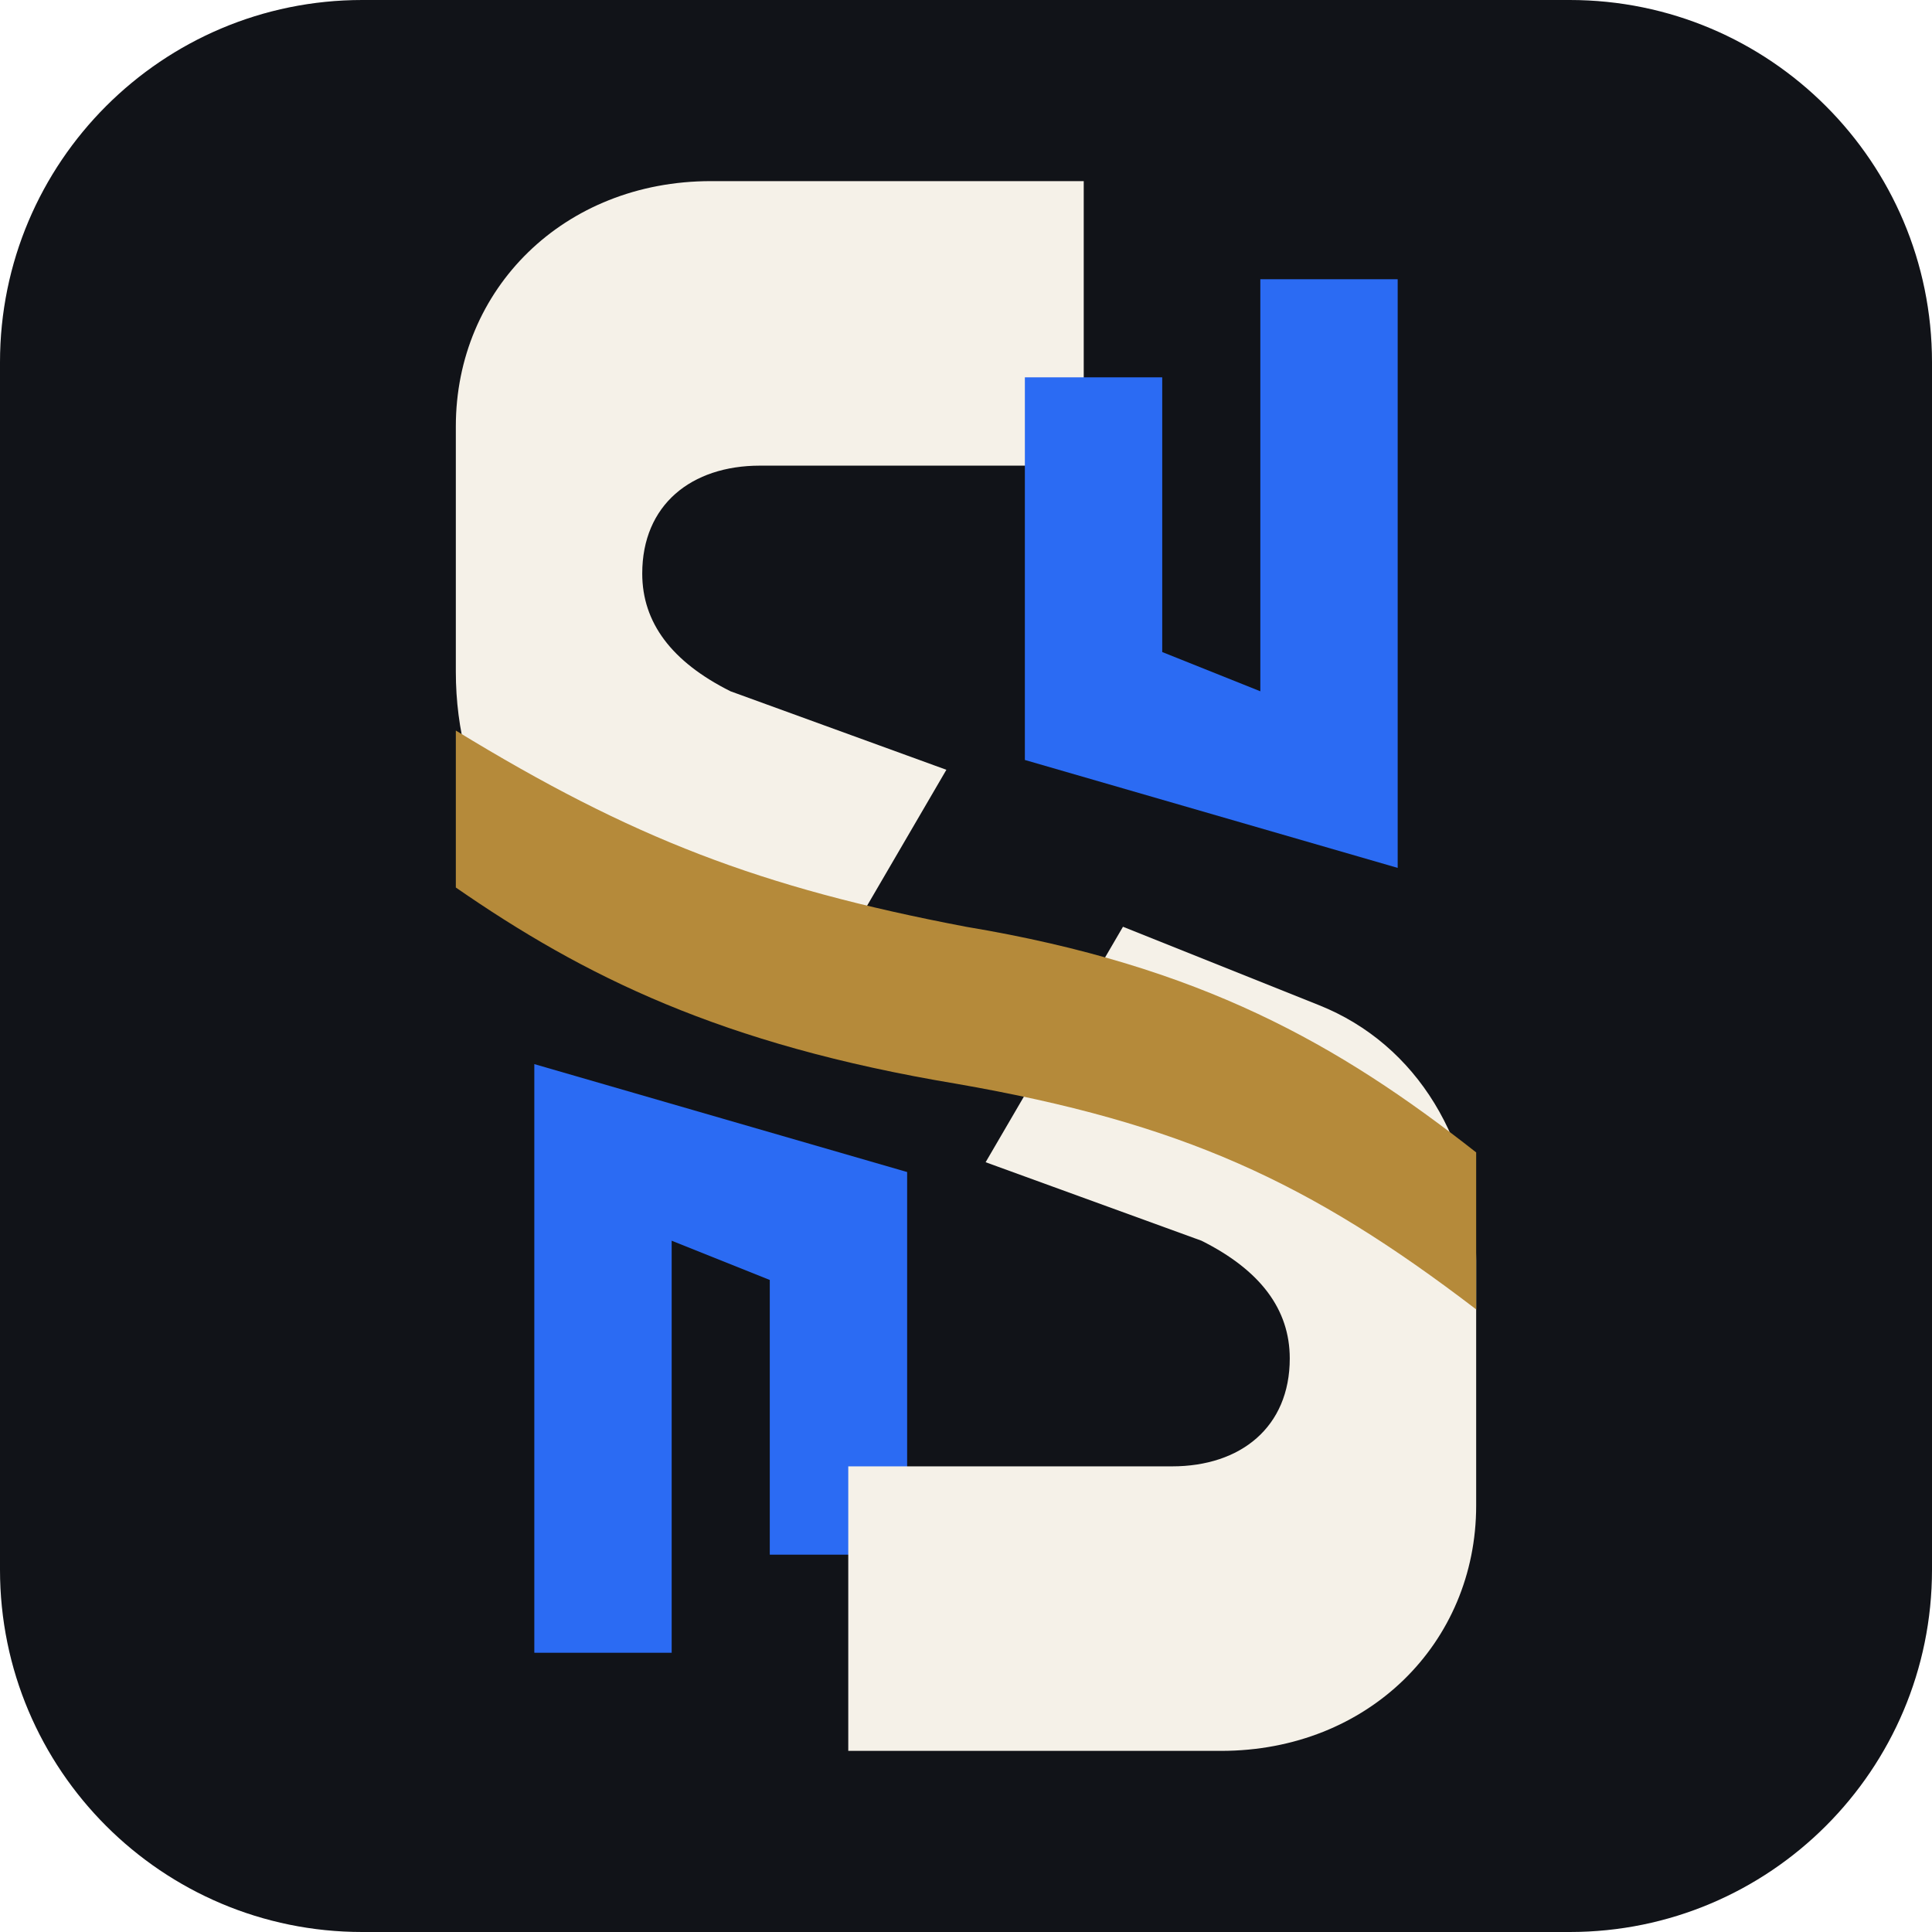
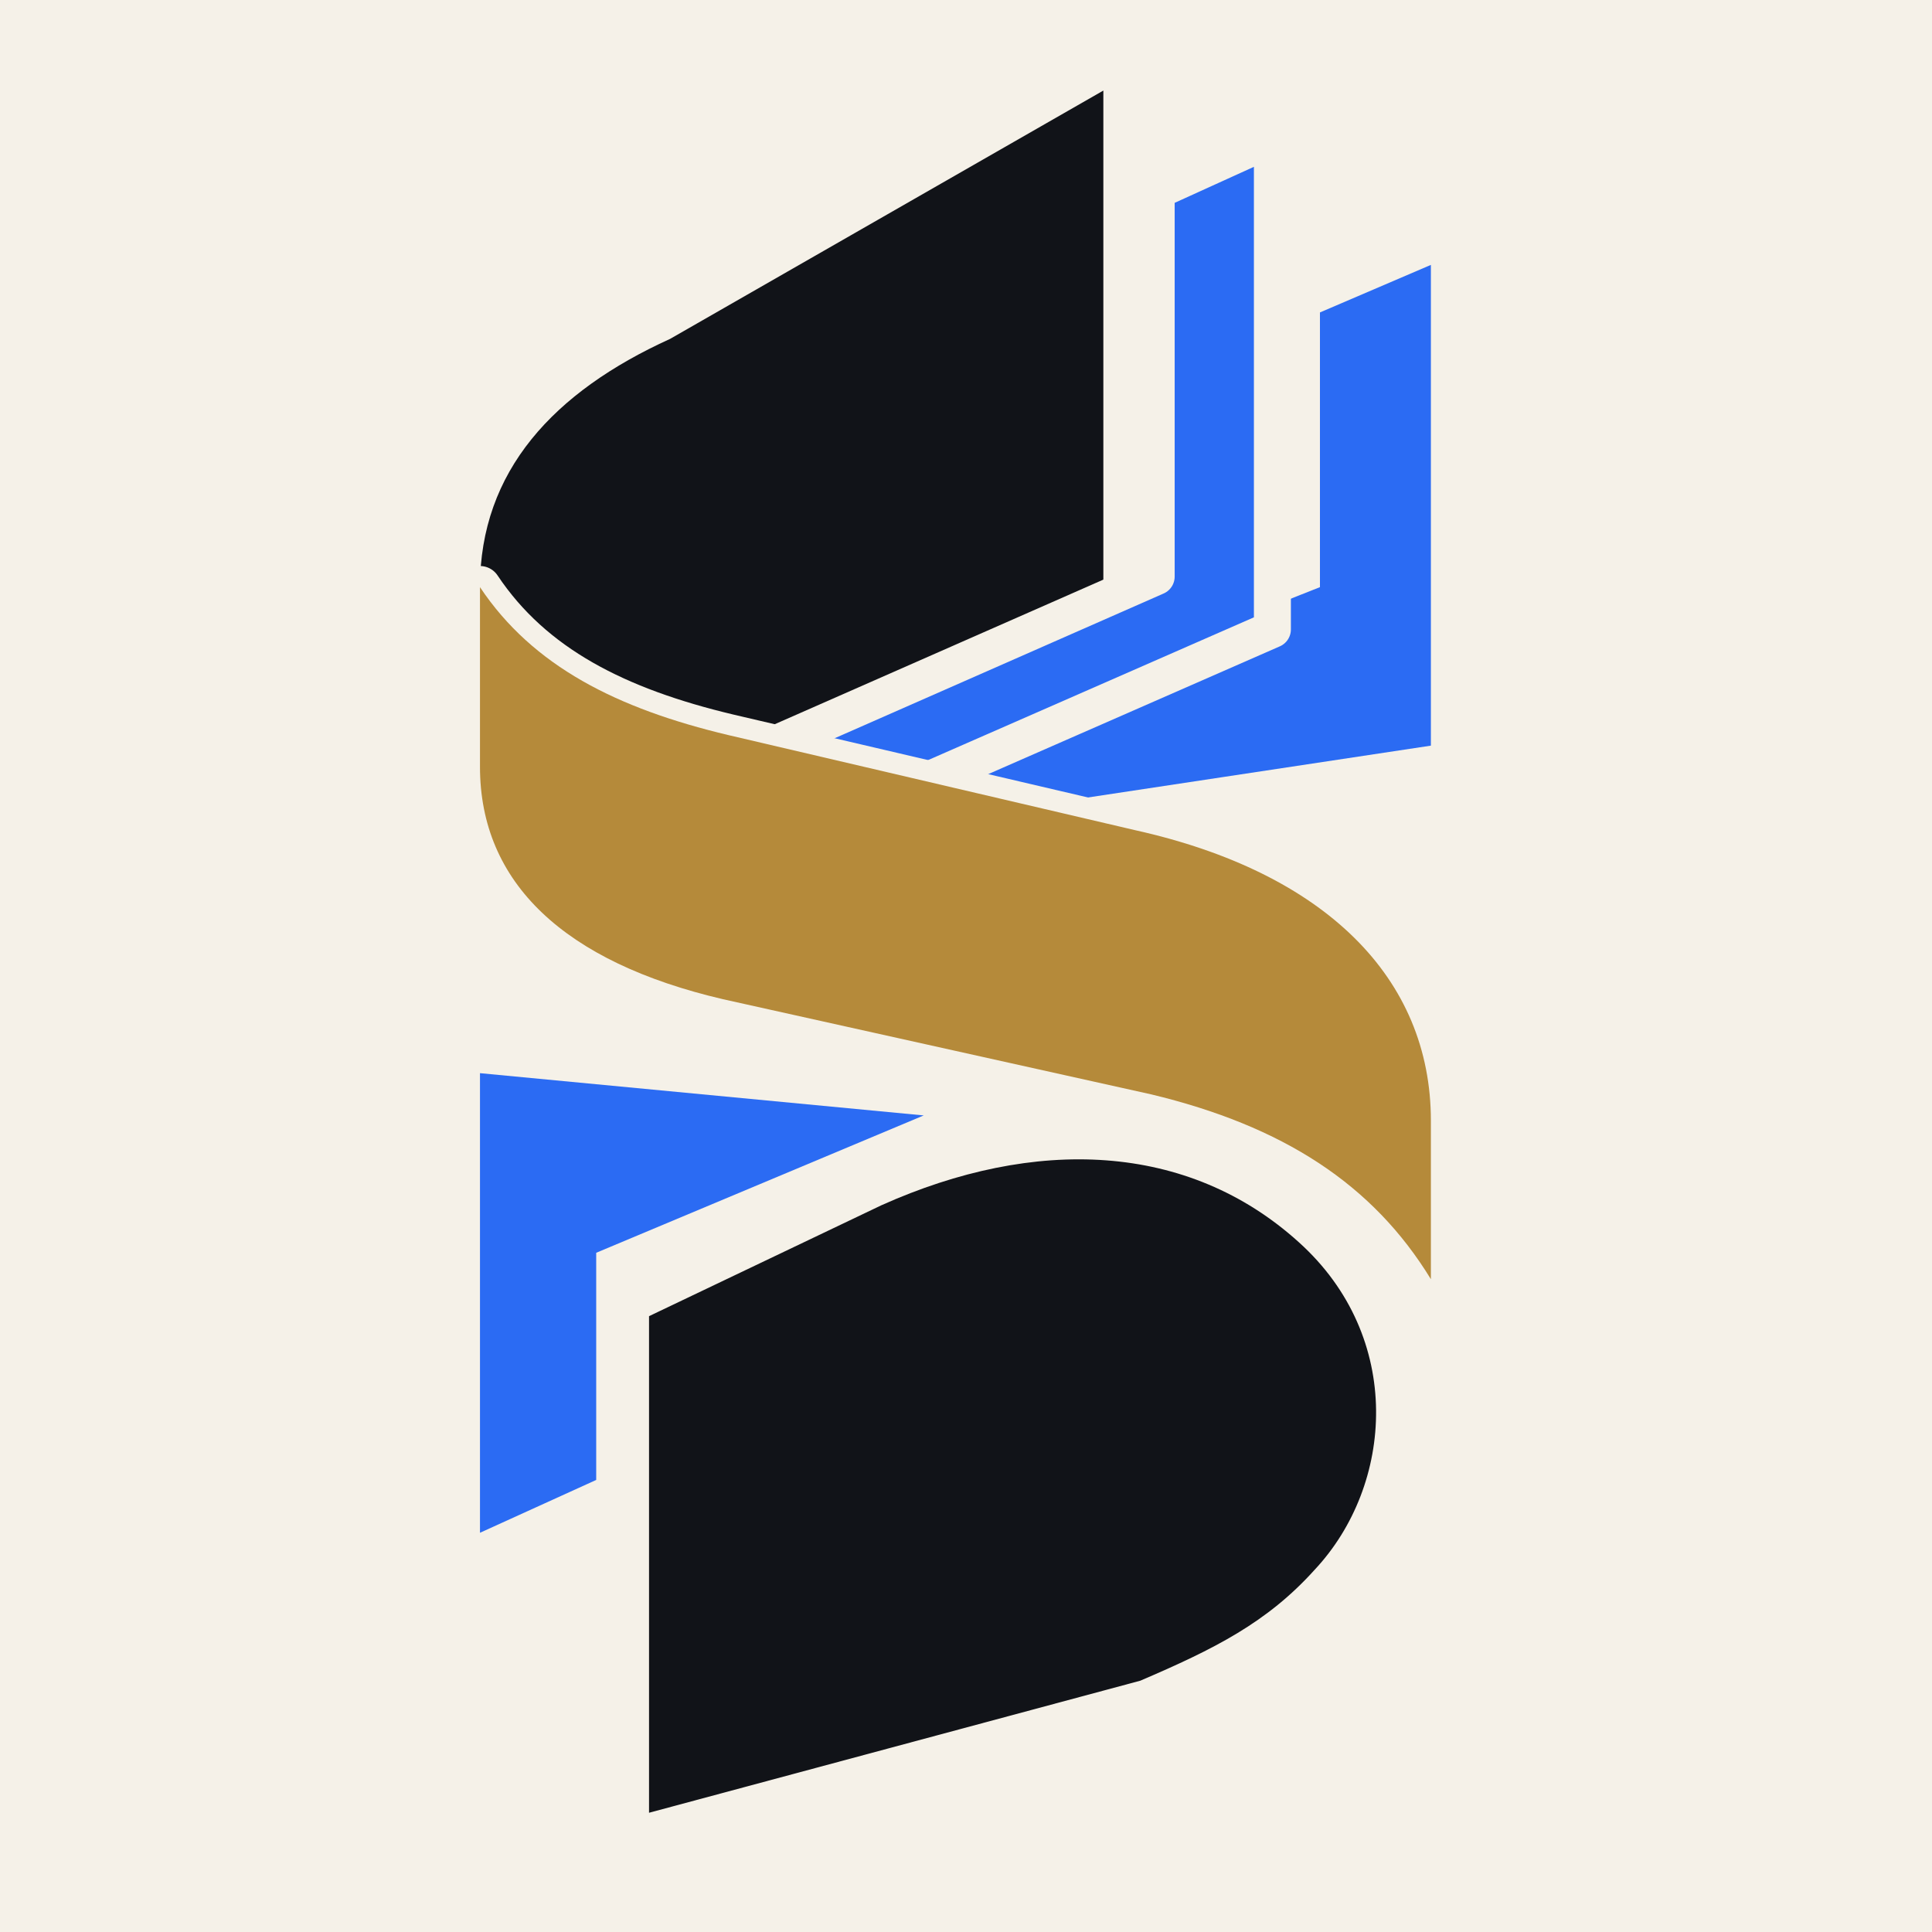
<svg xmlns="http://www.w3.org/2000/svg" viewBox="0 0 64 64" role="img" aria-labelledby="title">
-   <rect width="64" height="64" rx="12" fill="#111318" />
-   <g transform="translate(11.2 6) scale(.325)">
-     <path fill="#F5F1E8" d="M12 25C12 11 23 0 38 0h38v29H43c-7 0-12 4-12 11 0 5 3 9 9 12l22 8-14 24-20-8C18 72 12 62 12 50V25Z" />
-     <path fill="#2B6BF3" d="M70 59V20h14v28l10 4V10h14v60L70 59Z" />
-     <path fill="#2B6BF3" d="M58 101v39H44v-28l-10-4v42H20V90l38 11Z" />
-     <path fill="#F5F1E8" d="M116 135c0 14-11 25-26 25H52v-29h33c7 0 12-4 12-11 0-5-3-9-9-12l-22-8 14-24 20 8c10 4 16 14 16 26v25Z" />
-     <path fill="#B58A3A" d="M12 56c18 11 31 16 52 20 24 4 38 12 52 23v16c-17-13-30-19-53-23-24-4-38-11-51-20V56Z" />
+   <rect width="64" height="64" fill="#F5F1E8" />
+   <g transform="translate(14.5 3) scale(.175)">
+     <path fill="#111318" d="M126 0v102l-53 24C42 140 8 124 8 94 8 72 22 57 44 47L126 0Z" />
+     <path fill="#2B6BF3" d="M167 42l21-9v91l-86 13-26-7 91-36V42Z" />
+     <path fill="#2B6BF3" stroke="#F5F1E8" stroke-width="7" stroke-linejoin="round" d="M136 19l22-10v93l-89 39-8-16 75-33V19Z" />
+     <path fill="#2B6BF3" d="M8 186l84 8-62 26v43L8 273v-87Z" />
+     <path fill="#111318" d="M40 232l44-21c29-13 58-12 79 7 20 18 18 46 3 62-9 10-19 15-33 21l-93 25v-94Z" />
+     <path fill="#F5F1E8" stroke="#F5F1E8" stroke-width="8" stroke-linejoin="round" d="M8 94c10 15 26 23 47 28l77 18c36 8 56 28 56 55v30c-11-18-28-29-53-35l-81-18C24 165 8 150 8 128V94Z" />
+     <path fill="#B58A3A" d="M8 94c10 15 26 23 47 28l77 18c36 8 56 28 56 55v30c-11-18-28-29-53-35l-81-18C24 165 8 150 8 128V94Z" />
  </g>
</svg>
